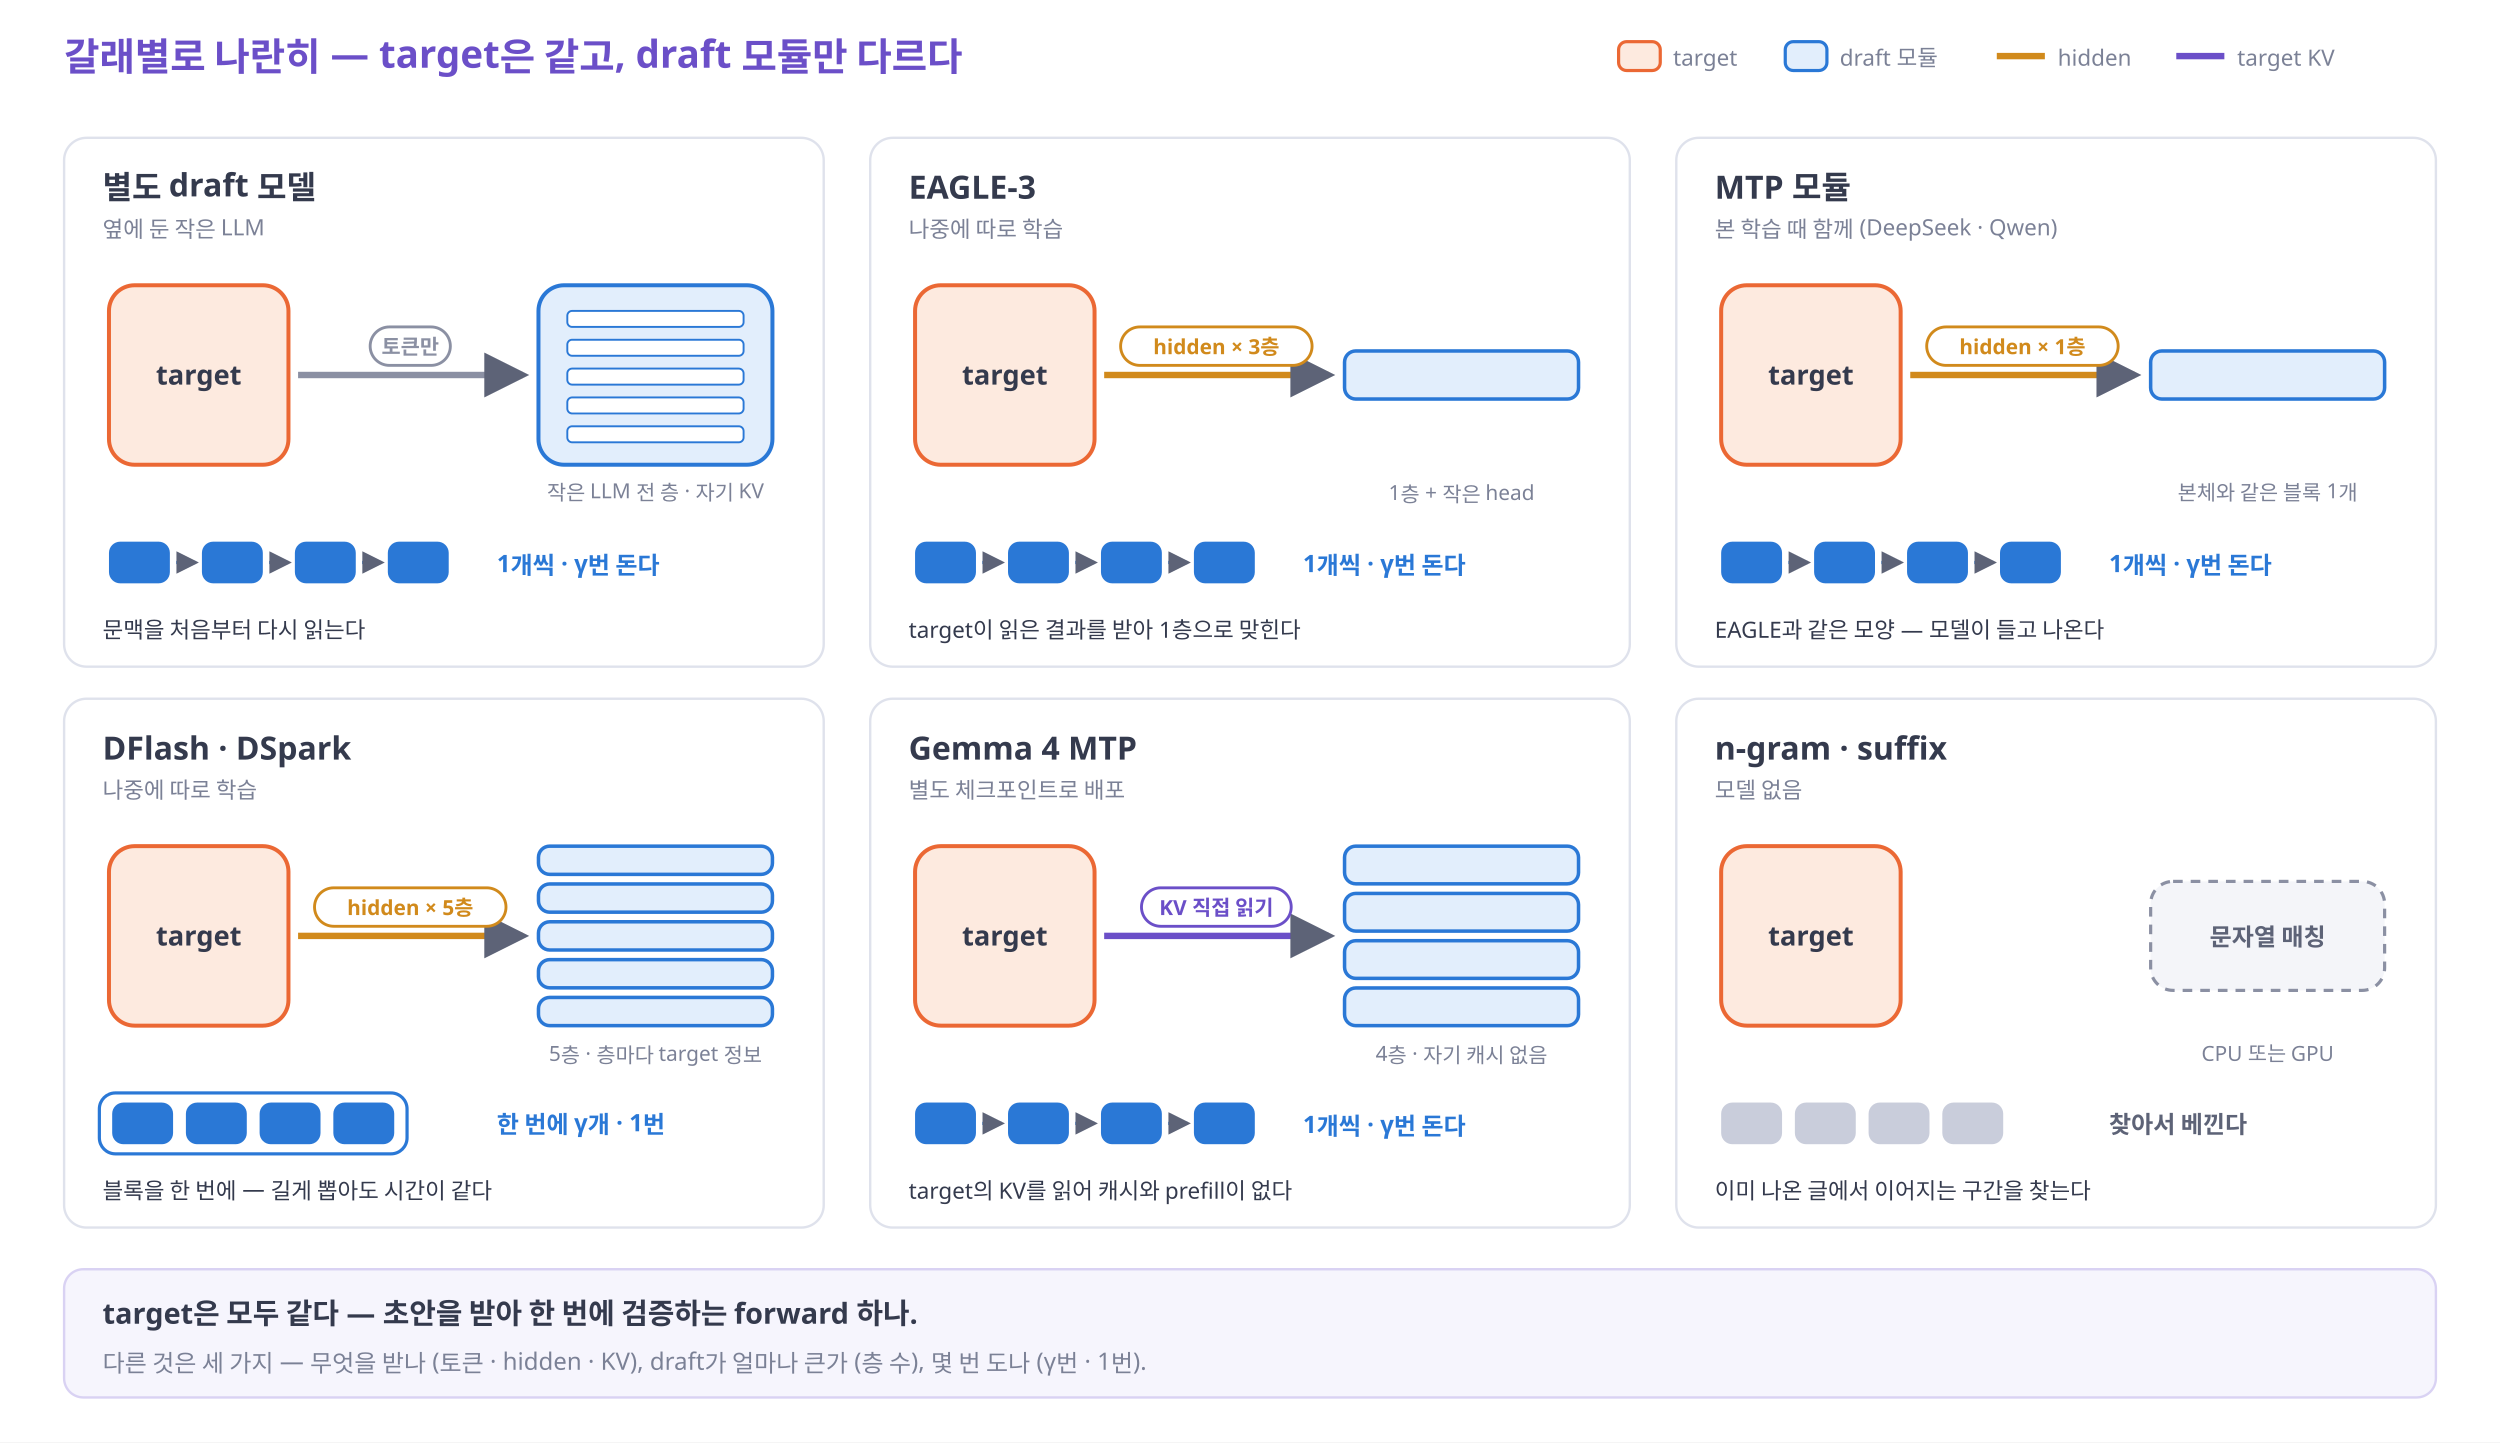
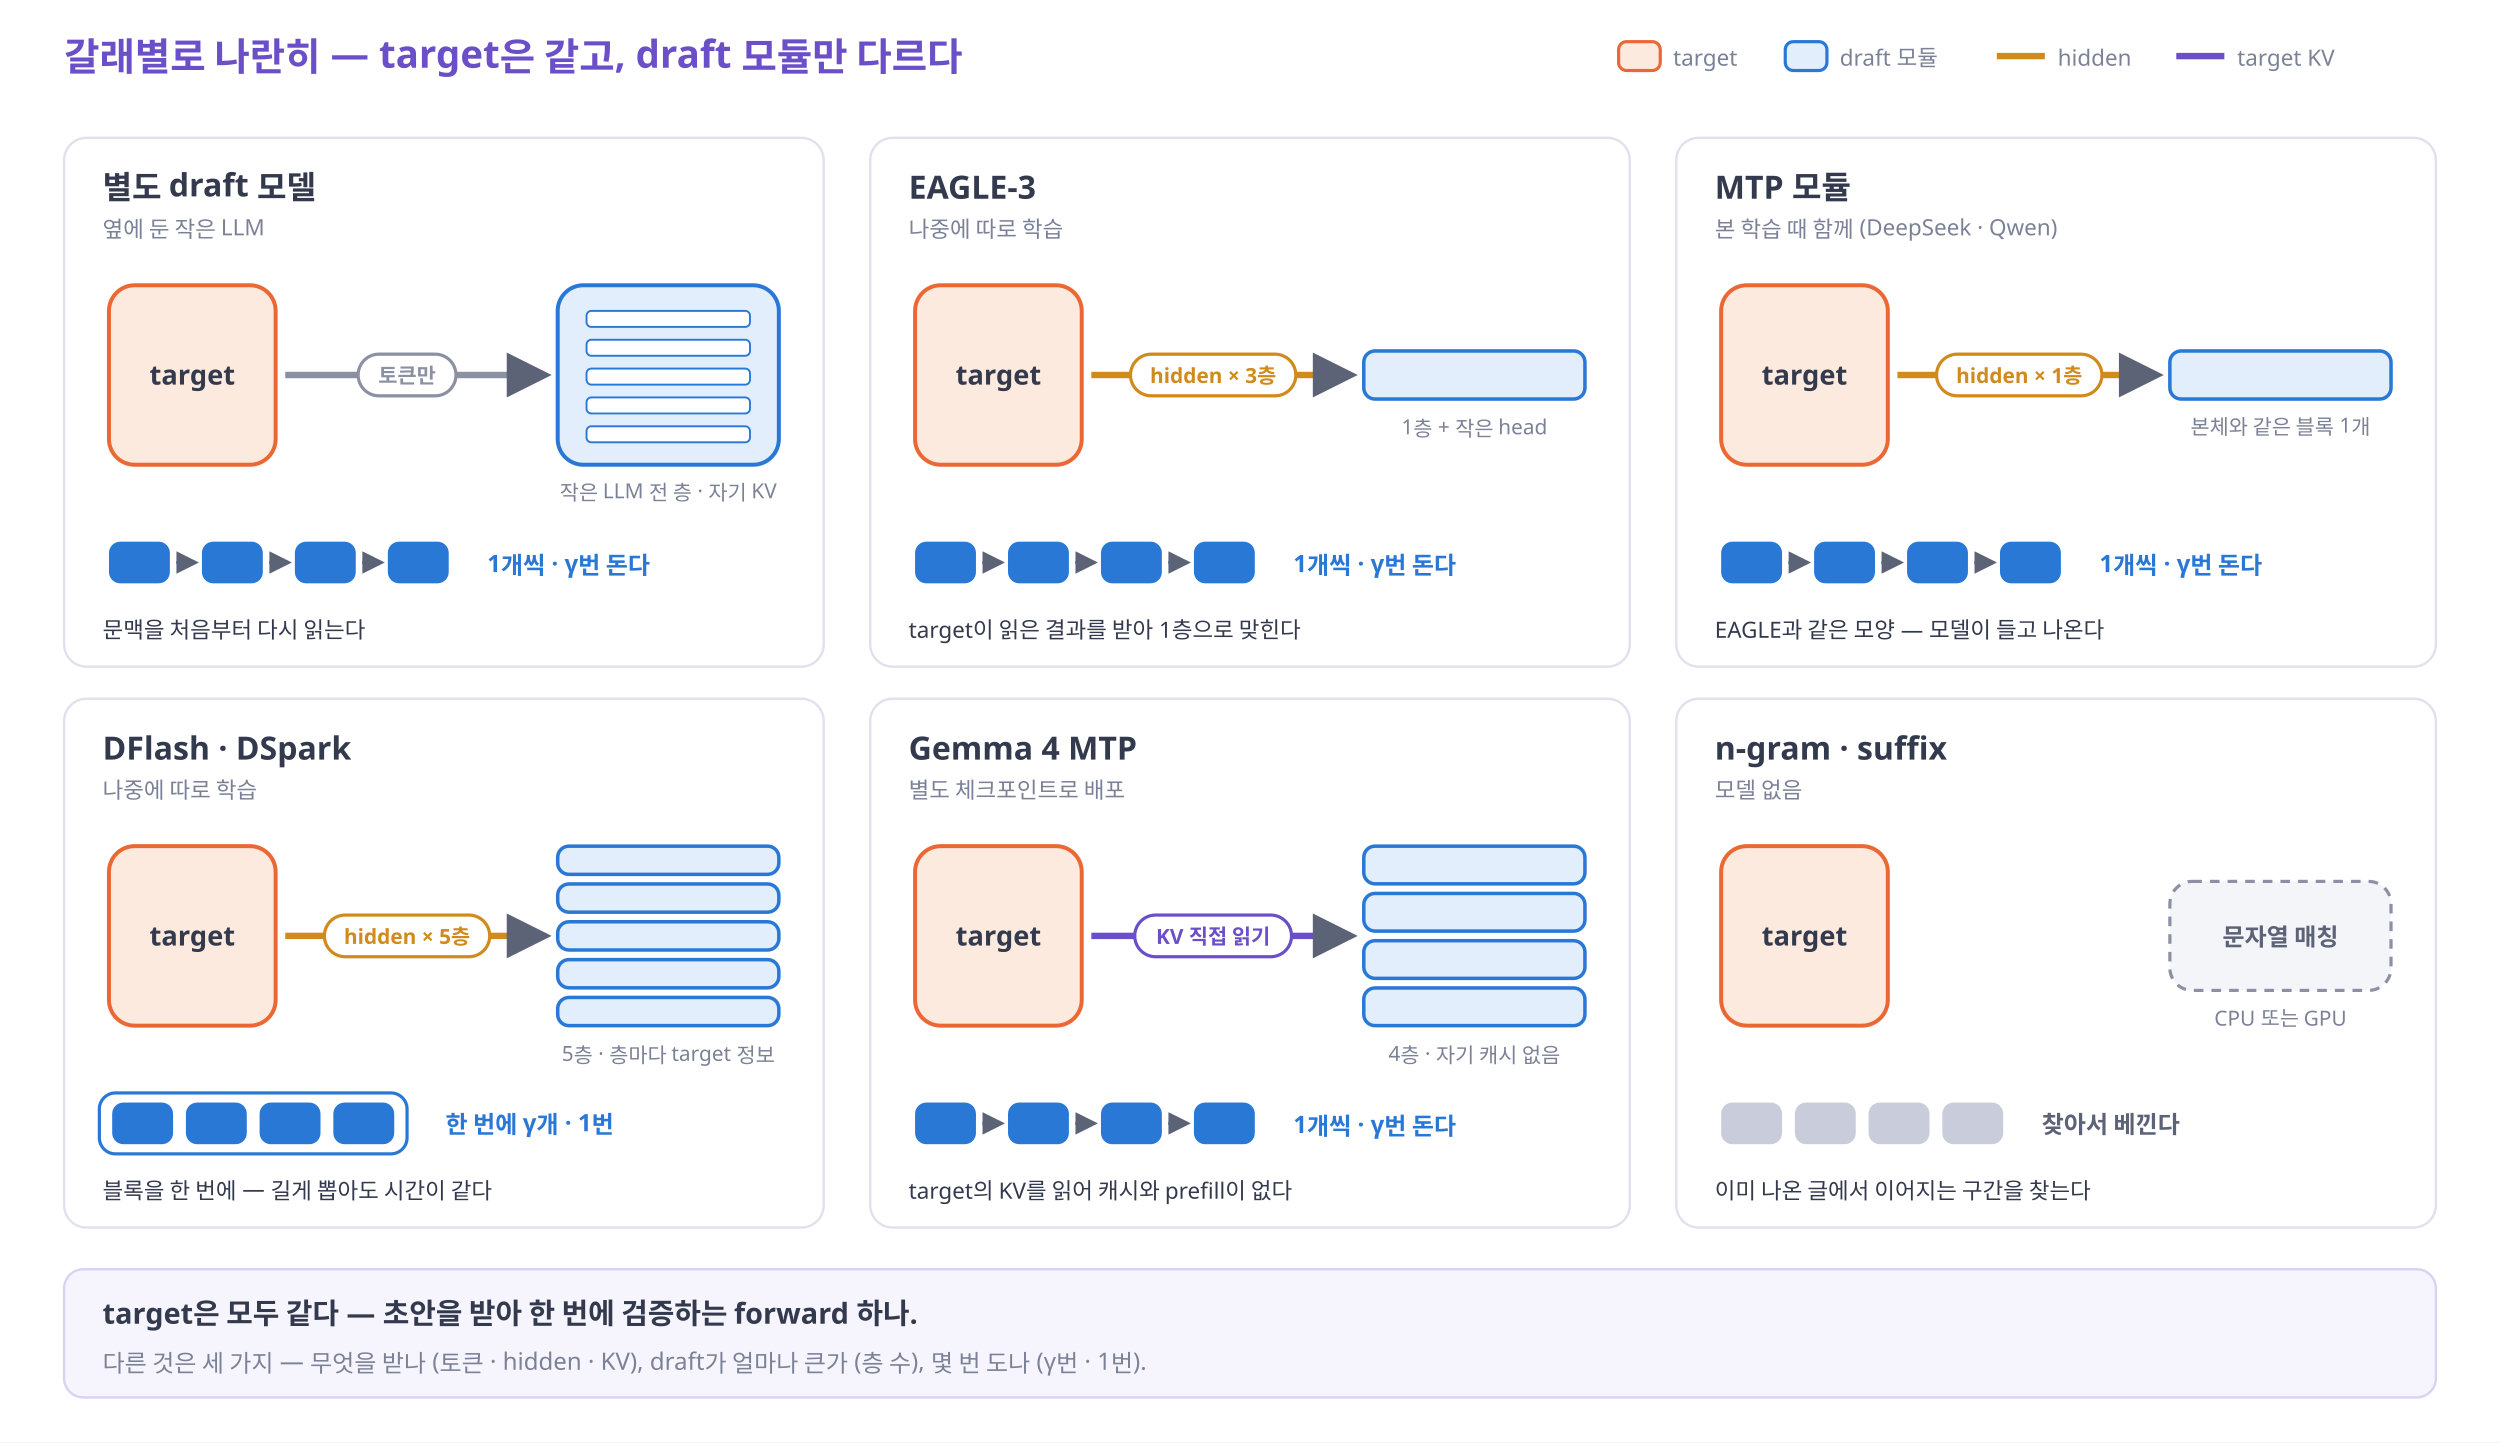
<svg xmlns="http://www.w3.org/2000/svg" viewBox="0 0 1560 900" width="1560" height="900">
  <defs>
    <marker id="ah" viewBox="0 0 10 10" refX="8.5" refY="5" markerWidth="7" markerHeight="7" orient="auto-start-reverse">
      <path d="M0,0 L10,5 L0,10 z" fill="#5d6377" />
    </marker>
  </defs>
  <rect width="100%" height="100%" fill="#ffffff" />
  <text x="40" y="44" font-family="'Noto Sans KR','Malgun Gothic',sans-serif" font-size="24" text-anchor="start" font-weight="700" fill="#6b4fc8">갈래별로 나란히 — target은 같고, draft 모듈만 다르다</text>
  <rect x="1010" y="26" width="26" height="18" rx="5" fill="#fdeadf" stroke="#eb6834" stroke-width="2" />
  <text x="1044" y="41" font-family="'Noto Sans KR','Malgun Gothic',sans-serif" font-size="14" text-anchor="start" font-weight="400" fill="#7b8196">target</text>
  <rect x="1114" y="26" width="26" height="18" rx="5" fill="#e2eefc" stroke="#2a78d6" stroke-width="2" />
  <text x="1148" y="41" font-family="'Noto Sans KR','Malgun Gothic',sans-serif" font-size="14" text-anchor="start" font-weight="400" fill="#7b8196">draft 모듈</text>
  <line x1="1246" y1="35" x2="1276" y2="35" stroke="#d18a1c" stroke-width="4" />
  <text x="1284" y="41" font-family="'Noto Sans KR','Malgun Gothic',sans-serif" font-size="14" text-anchor="start" font-weight="400" fill="#7b8196">hidden</text>
  <line x1="1358" y1="35" x2="1388" y2="35" stroke="#6b4fc8" stroke-width="4" />
  <text x="1396" y="41" font-family="'Noto Sans KR','Malgun Gothic',sans-serif" font-size="14" text-anchor="start" font-weight="400" fill="#7b8196">target KV</text>
  <rect x="40" y="86" width="474" height="330" rx="14" fill="#ffffff" stroke="#dfe2ec" stroke-width="1.5" />
  <text x="64" y="124" font-family="'Noto Sans KR','Malgun Gothic',sans-serif" font-size="20" text-anchor="start" font-weight="700" fill="#343a4d">별도 draft 모델</text>
  <text x="64" y="148" font-family="'Noto Sans KR','Malgun Gothic',sans-serif" font-size="14" text-anchor="start" font-weight="400" fill="#7b8196">옆에 둔 작은 LLM</text>
-   <rect x="68" y="178" width="112" height="112" rx="16" fill="#fdeadf" stroke="#eb6834" stroke-width="2.5" />
-   <text x="124" y="240" font-family="'Noto Sans KR','Malgun Gothic',sans-serif" font-size="17" text-anchor="middle" font-weight="700" fill="#343a4d">target</text>
-   <line x1="186" y1="234" x2="326" y2="234" stroke="#8b90a3" stroke-width="4" marker-end="url(#ah)" />
-   <rect x="230.98" y="204" width="50.04" height="24" rx="12" fill="#ffffff" stroke="#8b90a3" stroke-width="1.8" />
-   <text x="256" y="221" font-family="'Noto Sans KR','Malgun Gothic',sans-serif" font-size="13" text-anchor="middle" font-weight="700" fill="#8b90a3">토큰만</text>
-   <rect x="336" y="178" width="146" height="112" rx="16" fill="#e2eefc" stroke="#2a78d6" stroke-width="2.5" />
-   <rect x="354" y="194" width="110" height="10" rx="3" fill="#ffffff" stroke="#2a78d6" stroke-width="1.2" />
-   <rect x="354" y="212" width="110" height="10" rx="3" fill="#ffffff" stroke="#2a78d6" stroke-width="1.2" />
-   <rect x="354" y="230" width="110" height="10" rx="3" fill="#ffffff" stroke="#2a78d6" stroke-width="1.2" />
-   <rect x="354" y="248" width="110" height="10" rx="3" fill="#ffffff" stroke="#2a78d6" stroke-width="1.2" />
-   <rect x="354" y="266" width="110" height="10" rx="3" fill="#ffffff" stroke="#2a78d6" stroke-width="1.2" />
-   <text x="409.0" y="312" font-family="'Noto Sans KR','Malgun Gothic',sans-serif" font-size="13" text-anchor="middle" font-weight="400" fill="#7b8196">작은 LLM 전 층 · 자기 KV</text>
+   <rect x="68" y="178" width="104" height="112" rx="16" fill="#fdeadf" stroke="#eb6834" stroke-width="2.5" />
+   <text x="120" y="240" font-family="'Noto Sans KR','Malgun Gothic',sans-serif" font-size="17" text-anchor="middle" font-weight="700" fill="#343a4d">target</text>
+   <line x1="178" y1="234" x2="340" y2="234" stroke="#8b90a3" stroke-width="4" marker-end="url(#ah)" />
+   <rect x="223.475" y="221" width="61.05" height="26" rx="13" fill="#ffffff" stroke="#8b90a3" stroke-width="2" />
+   <text x="254" y="239" font-family="'Noto Sans KR','Malgun Gothic',sans-serif" font-size="13" text-anchor="middle" font-weight="700" fill="#8b90a3">토큰만</text>
+   <rect x="348" y="178" width="138" height="112" rx="16" fill="#e2eefc" stroke="#2a78d6" stroke-width="2.5" />
+   <rect x="366" y="194" width="102" height="10" rx="3" fill="#ffffff" stroke="#2a78d6" stroke-width="1.2" />
+   <rect x="366" y="212" width="102" height="10" rx="3" fill="#ffffff" stroke="#2a78d6" stroke-width="1.2" />
+   <rect x="366" y="230" width="102" height="10" rx="3" fill="#ffffff" stroke="#2a78d6" stroke-width="1.2" />
+   <rect x="366" y="248" width="102" height="10" rx="3" fill="#ffffff" stroke="#2a78d6" stroke-width="1.2" />
+   <rect x="366" y="266" width="102" height="10" rx="3" fill="#ffffff" stroke="#2a78d6" stroke-width="1.2" />
+   <text x="417.0" y="312" font-family="'Noto Sans KR','Malgun Gothic',sans-serif" font-size="13" text-anchor="middle" font-weight="400" fill="#7b8196">작은 LLM 전 층 · 자기 KV</text>
  <rect x="68" y="338" width="38" height="26" rx="7" fill="#2a78d6" stroke="none" stroke-width="2" />
  <line x1="110" y1="351" x2="122" y2="351" stroke="#2a78d6" stroke-width="2" marker-end="url(#ah)" />
  <rect x="126" y="338" width="38" height="26" rx="7" fill="#2a78d6" stroke="none" stroke-width="2" />
  <line x1="168" y1="351" x2="180" y2="351" stroke="#2a78d6" stroke-width="2" marker-end="url(#ah)" />
  <rect x="184" y="338" width="38" height="26" rx="7" fill="#2a78d6" stroke="none" stroke-width="2" />
  <line x1="226" y1="351" x2="238" y2="351" stroke="#2a78d6" stroke-width="2" marker-end="url(#ah)" />
  <rect x="242" y="338" width="38" height="26" rx="7" fill="#2a78d6" stroke="none" stroke-width="2" />
-   <text x="310" y="357" font-family="'Noto Sans KR','Malgun Gothic',sans-serif" font-size="15" text-anchor="start" font-weight="700" fill="#2a78d6">1개씩 · γ번 돈다</text>
+   <text x="304" y="357" font-family="'Noto Sans KR','Malgun Gothic',sans-serif" font-size="15" text-anchor="start" font-weight="700" fill="#2a78d6">1개씩 · γ번 돈다</text>
  <text x="64" y="398" font-family="'Noto Sans KR','Malgun Gothic',sans-serif" font-size="14" text-anchor="start" font-weight="400" fill="#343a4d">문맥을 처음부터 다시 읽는다</text>
  <rect x="543" y="86" width="474" height="330" rx="14" fill="#ffffff" stroke="#dfe2ec" stroke-width="1.5" />
  <text x="567" y="124" font-family="'Noto Sans KR','Malgun Gothic',sans-serif" font-size="20" text-anchor="start" font-weight="700" fill="#343a4d">EAGLE-3</text>
  <text x="567" y="148" font-family="'Noto Sans KR','Malgun Gothic',sans-serif" font-size="14" text-anchor="start" font-weight="400" fill="#7b8196">나중에 따로 학습</text>
-   <rect x="571" y="178" width="112" height="112" rx="16" fill="#fdeadf" stroke="#eb6834" stroke-width="2.5" />
-   <text x="627" y="240" font-family="'Noto Sans KR','Malgun Gothic',sans-serif" font-size="17" text-anchor="middle" font-weight="700" fill="#343a4d">target</text>
-   <line x1="689" y1="234" x2="829" y2="234" stroke="#d18a1c" stroke-width="4" marker-end="url(#ah)" />
-   <rect x="699.26" y="204" width="119.48" height="24" rx="12" fill="#ffffff" stroke="#d18a1c" stroke-width="1.8" />
-   <text x="759" y="221" font-family="'Noto Sans KR','Malgun Gothic',sans-serif" font-size="13" text-anchor="middle" font-weight="700" fill="#d18a1c">hidden × 3층</text>
-   <rect x="839" y="219.0" width="146" height="30" rx="7" fill="#e2eefc" stroke="#2a78d6" stroke-width="2.2" />
-   <text x="912.0" y="312" font-family="'Noto Sans KR','Malgun Gothic',sans-serif" font-size="13" text-anchor="middle" font-weight="400" fill="#7b8196">1층 + 작은 head</text>
+   <rect x="571" y="178" width="104" height="112" rx="16" fill="#fdeadf" stroke="#eb6834" stroke-width="2.5" />
+   <text x="623" y="240" font-family="'Noto Sans KR','Malgun Gothic',sans-serif" font-size="17" text-anchor="middle" font-weight="700" fill="#343a4d">target</text>
+   <line x1="681" y1="234" x2="843" y2="234" stroke="#d18a1c" stroke-width="4" marker-end="url(#ah)" />
+   <rect x="705.415" y="221" width="103.17" height="26" rx="13" fill="#ffffff" stroke="#d18a1c" stroke-width="2" />
+   <text x="757" y="239" font-family="'Noto Sans KR','Malgun Gothic',sans-serif" font-size="13" text-anchor="middle" font-weight="700" fill="#d18a1c">hidden × 3층</text>
+   <rect x="851" y="219.0" width="138" height="30" rx="7" fill="#e2eefc" stroke="#2a78d6" stroke-width="2.2" />
+   <text x="920.0" y="271.0" font-family="'Noto Sans KR','Malgun Gothic',sans-serif" font-size="13" text-anchor="middle" font-weight="400" fill="#7b8196">1층 + 작은 head</text>
  <rect x="571" y="338" width="38" height="26" rx="7" fill="#2a78d6" stroke="none" stroke-width="2" />
  <line x1="613" y1="351" x2="625" y2="351" stroke="#2a78d6" stroke-width="2" marker-end="url(#ah)" />
  <rect x="629" y="338" width="38" height="26" rx="7" fill="#2a78d6" stroke="none" stroke-width="2" />
  <line x1="671" y1="351" x2="683" y2="351" stroke="#2a78d6" stroke-width="2" marker-end="url(#ah)" />
  <rect x="687" y="338" width="38" height="26" rx="7" fill="#2a78d6" stroke="none" stroke-width="2" />
  <line x1="729" y1="351" x2="741" y2="351" stroke="#2a78d6" stroke-width="2" marker-end="url(#ah)" />
  <rect x="745" y="338" width="38" height="26" rx="7" fill="#2a78d6" stroke="none" stroke-width="2" />
-   <text x="813" y="357" font-family="'Noto Sans KR','Malgun Gothic',sans-serif" font-size="15" text-anchor="start" font-weight="700" fill="#2a78d6">1개씩 · γ번 돈다</text>
+   <text x="807" y="357" font-family="'Noto Sans KR','Malgun Gothic',sans-serif" font-size="15" text-anchor="start" font-weight="700" fill="#2a78d6">1개씩 · γ번 돈다</text>
  <text x="567" y="398" font-family="'Noto Sans KR','Malgun Gothic',sans-serif" font-size="14" text-anchor="start" font-weight="400" fill="#343a4d">target이 읽은 결과를 받아 1층으로 맞힌다</text>
  <rect x="1046" y="86" width="474" height="330" rx="14" fill="#ffffff" stroke="#dfe2ec" stroke-width="1.5" />
  <text x="1070" y="124" font-family="'Noto Sans KR','Malgun Gothic',sans-serif" font-size="20" text-anchor="start" font-weight="700" fill="#343a4d">MTP 모듈</text>
  <text x="1070" y="148" font-family="'Noto Sans KR','Malgun Gothic',sans-serif" font-size="14" text-anchor="start" font-weight="400" fill="#7b8196">본 학습 때 함께 (DeepSeek · Qwen)</text>
-   <rect x="1074" y="178" width="112" height="112" rx="16" fill="#fdeadf" stroke="#eb6834" stroke-width="2.5" />
-   <text x="1130" y="240" font-family="'Noto Sans KR','Malgun Gothic',sans-serif" font-size="17" text-anchor="middle" font-weight="700" fill="#343a4d">target</text>
-   <line x1="1192" y1="234" x2="1332" y2="234" stroke="#d18a1c" stroke-width="4" marker-end="url(#ah)" />
-   <rect x="1202.26" y="204" width="119.48" height="24" rx="12" fill="#ffffff" stroke="#d18a1c" stroke-width="1.8" />
-   <text x="1262" y="221" font-family="'Noto Sans KR','Malgun Gothic',sans-serif" font-size="13" text-anchor="middle" font-weight="700" fill="#d18a1c">hidden × 1층</text>
-   <rect x="1342" y="219.0" width="146" height="30" rx="7" fill="#e2eefc" stroke="#2a78d6" stroke-width="2.2" />
-   <text x="1415.0" y="312" font-family="'Noto Sans KR','Malgun Gothic',sans-serif" font-size="13" text-anchor="middle" font-weight="400" fill="#7b8196">본체와 같은 블록 1개</text>
+   <rect x="1074" y="178" width="104" height="112" rx="16" fill="#fdeadf" stroke="#eb6834" stroke-width="2.5" />
+   <text x="1126" y="240" font-family="'Noto Sans KR','Malgun Gothic',sans-serif" font-size="17" text-anchor="middle" font-weight="700" fill="#343a4d">target</text>
+   <line x1="1184" y1="234" x2="1346" y2="234" stroke="#d18a1c" stroke-width="4" marker-end="url(#ah)" />
+   <rect x="1208.415" y="221" width="103.17" height="26" rx="13" fill="#ffffff" stroke="#d18a1c" stroke-width="2" />
+   <text x="1260" y="239" font-family="'Noto Sans KR','Malgun Gothic',sans-serif" font-size="13" text-anchor="middle" font-weight="700" fill="#d18a1c">hidden × 1층</text>
+   <rect x="1354" y="219.0" width="138" height="30" rx="7" fill="#e2eefc" stroke="#2a78d6" stroke-width="2.2" />
+   <text x="1423.0" y="271.0" font-family="'Noto Sans KR','Malgun Gothic',sans-serif" font-size="13" text-anchor="middle" font-weight="400" fill="#7b8196">본체와 같은 블록 1개</text>
  <rect x="1074" y="338" width="38" height="26" rx="7" fill="#2a78d6" stroke="none" stroke-width="2" />
  <line x1="1116" y1="351" x2="1128" y2="351" stroke="#2a78d6" stroke-width="2" marker-end="url(#ah)" />
  <rect x="1132" y="338" width="38" height="26" rx="7" fill="#2a78d6" stroke="none" stroke-width="2" />
  <line x1="1174" y1="351" x2="1186" y2="351" stroke="#2a78d6" stroke-width="2" marker-end="url(#ah)" />
  <rect x="1190" y="338" width="38" height="26" rx="7" fill="#2a78d6" stroke="none" stroke-width="2" />
  <line x1="1232" y1="351" x2="1244" y2="351" stroke="#2a78d6" stroke-width="2" marker-end="url(#ah)" />
  <rect x="1248" y="338" width="38" height="26" rx="7" fill="#2a78d6" stroke="none" stroke-width="2" />
-   <text x="1316" y="357" font-family="'Noto Sans KR','Malgun Gothic',sans-serif" font-size="15" text-anchor="start" font-weight="700" fill="#2a78d6">1개씩 · γ번 돈다</text>
+   <text x="1310" y="357" font-family="'Noto Sans KR','Malgun Gothic',sans-serif" font-size="15" text-anchor="start" font-weight="700" fill="#2a78d6">1개씩 · γ번 돈다</text>
  <text x="1070" y="398" font-family="'Noto Sans KR','Malgun Gothic',sans-serif" font-size="14" text-anchor="start" font-weight="400" fill="#343a4d">EAGLE과 같은 모양 — 모델이 들고 나온다</text>
  <rect x="40" y="436" width="474" height="330" rx="14" fill="#ffffff" stroke="#dfe2ec" stroke-width="1.5" />
  <text x="64" y="474" font-family="'Noto Sans KR','Malgun Gothic',sans-serif" font-size="20" text-anchor="start" font-weight="700" fill="#343a4d">DFlash · DSpark</text>
  <text x="64" y="498" font-family="'Noto Sans KR','Malgun Gothic',sans-serif" font-size="14" text-anchor="start" font-weight="400" fill="#7b8196">나중에 따로 학습</text>
-   <rect x="68" y="528" width="112" height="112" rx="16" fill="#fdeadf" stroke="#eb6834" stroke-width="2.5" />
-   <text x="124" y="590" font-family="'Noto Sans KR','Malgun Gothic',sans-serif" font-size="17" text-anchor="middle" font-weight="700" fill="#343a4d">target</text>
-   <line x1="186" y1="584" x2="326" y2="584" stroke="#d18a1c" stroke-width="4" marker-end="url(#ah)" />
-   <rect x="196.26" y="554" width="119.48" height="24" rx="12" fill="#ffffff" stroke="#d18a1c" stroke-width="1.8" />
-   <text x="256" y="571" font-family="'Noto Sans KR','Malgun Gothic',sans-serif" font-size="13" text-anchor="middle" font-weight="700" fill="#d18a1c">hidden × 5층</text>
-   <rect x="336" y="528.0" width="146" height="17.6" rx="7" fill="#e2eefc" stroke="#2a78d6" stroke-width="2.2" />
-   <rect x="336" y="551.6" width="146" height="17.6" rx="7" fill="#e2eefc" stroke="#2a78d6" stroke-width="2.2" />
-   <rect x="336" y="575.2" width="146" height="17.6" rx="7" fill="#e2eefc" stroke="#2a78d6" stroke-width="2.2" />
-   <rect x="336" y="598.8" width="146" height="17.6" rx="7" fill="#e2eefc" stroke="#2a78d6" stroke-width="2.2" />
-   <rect x="336" y="622.4" width="146" height="17.6" rx="7" fill="#e2eefc" stroke="#2a78d6" stroke-width="2.2" />
-   <text x="409.0" y="662" font-family="'Noto Sans KR','Malgun Gothic',sans-serif" font-size="13" text-anchor="middle" font-weight="400" fill="#7b8196">5층 · 층마다 target 정보</text>
+   <rect x="68" y="528" width="104" height="112" rx="16" fill="#fdeadf" stroke="#eb6834" stroke-width="2.5" />
+   <text x="120" y="590" font-family="'Noto Sans KR','Malgun Gothic',sans-serif" font-size="17" text-anchor="middle" font-weight="700" fill="#343a4d">target</text>
+   <line x1="178" y1="584" x2="340" y2="584" stroke="#d18a1c" stroke-width="4" marker-end="url(#ah)" />
+   <rect x="202.415" y="571" width="103.17" height="26" rx="13" fill="#ffffff" stroke="#d18a1c" stroke-width="2" />
+   <text x="254" y="589" font-family="'Noto Sans KR','Malgun Gothic',sans-serif" font-size="13" text-anchor="middle" font-weight="700" fill="#d18a1c">hidden × 5층</text>
+   <rect x="348" y="528.0" width="138" height="17.6" rx="7" fill="#e2eefc" stroke="#2a78d6" stroke-width="2.2" />
+   <rect x="348" y="551.6" width="138" height="17.6" rx="7" fill="#e2eefc" stroke="#2a78d6" stroke-width="2.2" />
+   <rect x="348" y="575.2" width="138" height="17.6" rx="7" fill="#e2eefc" stroke="#2a78d6" stroke-width="2.2" />
+   <rect x="348" y="598.8" width="138" height="17.6" rx="7" fill="#e2eefc" stroke="#2a78d6" stroke-width="2.2" />
+   <rect x="348" y="622.4" width="138" height="17.6" rx="7" fill="#e2eefc" stroke="#2a78d6" stroke-width="2.2" />
+   <text x="417.0" y="662.0" font-family="'Noto Sans KR','Malgun Gothic',sans-serif" font-size="13" text-anchor="middle" font-weight="400" fill="#7b8196">5층 · 층마다 target 정보</text>
  <rect x="62" y="682" width="192" height="38" rx="10" fill="none" stroke="#2a78d6" stroke-width="2" />
  <rect x="70" y="688" width="38" height="26" rx="7" fill="#2a78d6" stroke="none" stroke-width="2" />
  <rect x="116" y="688" width="38" height="26" rx="7" fill="#2a78d6" stroke="none" stroke-width="2" />
  <rect x="162" y="688" width="38" height="26" rx="7" fill="#2a78d6" stroke="none" stroke-width="2" />
  <rect x="208" y="688" width="38" height="26" rx="7" fill="#2a78d6" stroke="none" stroke-width="2" />
-   <text x="310" y="707" font-family="'Noto Sans KR','Malgun Gothic',sans-serif" font-size="15" text-anchor="start" font-weight="700" fill="#2a78d6">한 번에 γ개 · 1번</text>
+   <text x="278" y="707" font-family="'Noto Sans KR','Malgun Gothic',sans-serif" font-size="15" text-anchor="start" font-weight="700" fill="#2a78d6">한 번에 γ개 · 1번</text>
  <text x="64" y="748" font-family="'Noto Sans KR','Malgun Gothic',sans-serif" font-size="14" text-anchor="start" font-weight="400" fill="#343a4d">블록을 한 번에 — 길게 뽑아도 시간이 같다</text>
  <rect x="543" y="436" width="474" height="330" rx="14" fill="#ffffff" stroke="#dfe2ec" stroke-width="1.5" />
  <text x="567" y="474" font-family="'Noto Sans KR','Malgun Gothic',sans-serif" font-size="20" text-anchor="start" font-weight="700" fill="#343a4d">Gemma 4 MTP</text>
  <text x="567" y="498" font-family="'Noto Sans KR','Malgun Gothic',sans-serif" font-size="14" text-anchor="start" font-weight="400" fill="#7b8196">별도 체크포인트로 배포</text>
-   <rect x="571" y="528" width="112" height="112" rx="16" fill="#fdeadf" stroke="#eb6834" stroke-width="2.5" />
-   <text x="627" y="590" font-family="'Noto Sans KR','Malgun Gothic',sans-serif" font-size="17" text-anchor="middle" font-weight="700" fill="#343a4d">target</text>
-   <line x1="689" y1="584" x2="829" y2="584" stroke="#6b4fc8" stroke-width="4" marker-end="url(#ah)" />
-   <rect x="712.28" y="554" width="93.44" height="24" rx="12" fill="#ffffff" stroke="#6b4fc8" stroke-width="1.8" />
-   <text x="759" y="571" font-family="'Noto Sans KR','Malgun Gothic',sans-serif" font-size="13" text-anchor="middle" font-weight="700" fill="#6b4fc8">KV 직접 읽기</text>
-   <rect x="839" y="528.0" width="146" height="23.5" rx="7" fill="#e2eefc" stroke="#2a78d6" stroke-width="2.2" />
-   <rect x="839" y="557.5" width="146" height="23.5" rx="7" fill="#e2eefc" stroke="#2a78d6" stroke-width="2.2" />
-   <rect x="839" y="587.0" width="146" height="23.5" rx="7" fill="#e2eefc" stroke="#2a78d6" stroke-width="2.2" />
-   <rect x="839" y="616.5" width="146" height="23.5" rx="7" fill="#e2eefc" stroke="#2a78d6" stroke-width="2.2" />
-   <text x="912.0" y="662" font-family="'Noto Sans KR','Malgun Gothic',sans-serif" font-size="13" text-anchor="middle" font-weight="400" fill="#7b8196">4층 · 자기 캐시 없음</text>
+   <rect x="571" y="528" width="104" height="112" rx="16" fill="#fdeadf" stroke="#eb6834" stroke-width="2.5" />
+   <text x="623" y="590" font-family="'Noto Sans KR','Malgun Gothic',sans-serif" font-size="17" text-anchor="middle" font-weight="700" fill="#343a4d">target</text>
+   <line x1="681" y1="584" x2="843" y2="584" stroke="#6b4fc8" stroke-width="4" marker-end="url(#ah)" />
+   <rect x="708.08" y="571" width="97.84" height="26" rx="13" fill="#ffffff" stroke="#6b4fc8" stroke-width="2" />
+   <text x="757" y="589" font-family="'Noto Sans KR','Malgun Gothic',sans-serif" font-size="13" text-anchor="middle" font-weight="700" fill="#6b4fc8">KV 직접 읽기</text>
+   <rect x="851" y="528.0" width="138" height="23.5" rx="7" fill="#e2eefc" stroke="#2a78d6" stroke-width="2.2" />
+   <rect x="851" y="557.5" width="138" height="23.5" rx="7" fill="#e2eefc" stroke="#2a78d6" stroke-width="2.2" />
+   <rect x="851" y="587.0" width="138" height="23.5" rx="7" fill="#e2eefc" stroke="#2a78d6" stroke-width="2.2" />
+   <rect x="851" y="616.5" width="138" height="23.5" rx="7" fill="#e2eefc" stroke="#2a78d6" stroke-width="2.2" />
+   <text x="920.0" y="662.0" font-family="'Noto Sans KR','Malgun Gothic',sans-serif" font-size="13" text-anchor="middle" font-weight="400" fill="#7b8196">4층 · 자기 캐시 없음</text>
  <rect x="571" y="688" width="38" height="26" rx="7" fill="#2a78d6" stroke="none" stroke-width="2" />
  <line x1="613" y1="701" x2="625" y2="701" stroke="#2a78d6" stroke-width="2" marker-end="url(#ah)" />
  <rect x="629" y="688" width="38" height="26" rx="7" fill="#2a78d6" stroke="none" stroke-width="2" />
  <line x1="671" y1="701" x2="683" y2="701" stroke="#2a78d6" stroke-width="2" marker-end="url(#ah)" />
  <rect x="687" y="688" width="38" height="26" rx="7" fill="#2a78d6" stroke="none" stroke-width="2" />
  <line x1="729" y1="701" x2="741" y2="701" stroke="#2a78d6" stroke-width="2" marker-end="url(#ah)" />
  <rect x="745" y="688" width="38" height="26" rx="7" fill="#2a78d6" stroke="none" stroke-width="2" />
-   <text x="813" y="707" font-family="'Noto Sans KR','Malgun Gothic',sans-serif" font-size="15" text-anchor="start" font-weight="700" fill="#2a78d6">1개씩 · γ번 돈다</text>
+   <text x="807" y="707" font-family="'Noto Sans KR','Malgun Gothic',sans-serif" font-size="15" text-anchor="start" font-weight="700" fill="#2a78d6">1개씩 · γ번 돈다</text>
  <text x="567" y="748" font-family="'Noto Sans KR','Malgun Gothic',sans-serif" font-size="14" text-anchor="start" font-weight="400" fill="#343a4d">target의 KV를 읽어 캐시와 prefill이 없다</text>
  <rect x="1046" y="436" width="474" height="330" rx="14" fill="#ffffff" stroke="#dfe2ec" stroke-width="1.5" />
  <text x="1070" y="474" font-family="'Noto Sans KR','Malgun Gothic',sans-serif" font-size="20" text-anchor="start" font-weight="700" fill="#343a4d">n-gram · suffix</text>
  <text x="1070" y="498" font-family="'Noto Sans KR','Malgun Gothic',sans-serif" font-size="14" text-anchor="start" font-weight="400" fill="#7b8196">모델 없음</text>
-   <rect x="1074" y="528" width="112" height="112" rx="16" fill="#fdeadf" stroke="#eb6834" stroke-width="2.5" />
-   <text x="1130" y="590" font-family="'Noto Sans KR','Malgun Gothic',sans-serif" font-size="17" text-anchor="middle" font-weight="700" fill="#343a4d">target</text>
-   <rect x="1342" y="550" width="146" height="68" rx="14" fill="#f4f5f9" stroke="#8b90a3" stroke-width="2" stroke-dasharray="6 5" />
-   <text x="1415.0" y="590.0" font-family="'Noto Sans KR','Malgun Gothic',sans-serif" font-size="15" text-anchor="middle" font-weight="700" fill="#5d6377">문자열 매칭</text>
-   <text x="1415.0" y="662" font-family="'Noto Sans KR','Malgun Gothic',sans-serif" font-size="13" text-anchor="middle" font-weight="400" fill="#7b8196">CPU 또는 GPU</text>
+   <rect x="1074" y="528" width="104" height="112" rx="16" fill="#fdeadf" stroke="#eb6834" stroke-width="2.5" />
+   <text x="1126" y="590" font-family="'Noto Sans KR','Malgun Gothic',sans-serif" font-size="17" text-anchor="middle" font-weight="700" fill="#343a4d">target</text>
+   <rect x="1354" y="550" width="138" height="68" rx="14" fill="#f4f5f9" stroke="#8b90a3" stroke-width="2" stroke-dasharray="6 5" />
+   <text x="1423.0" y="590.0" font-family="'Noto Sans KR','Malgun Gothic',sans-serif" font-size="15" text-anchor="middle" font-weight="700" fill="#5d6377">문자열 매칭</text>
+   <text x="1423.0" y="640" font-family="'Noto Sans KR','Malgun Gothic',sans-serif" font-size="13" text-anchor="middle" font-weight="400" fill="#7b8196">CPU 또는 GPU</text>
  <rect x="1074" y="688" width="38" height="26" rx="7" fill="#c9cddb" stroke="none" stroke-width="2" />
  <rect x="1120" y="688" width="38" height="26" rx="7" fill="#c9cddb" stroke="none" stroke-width="2" />
  <rect x="1166" y="688" width="38" height="26" rx="7" fill="#c9cddb" stroke="none" stroke-width="2" />
  <rect x="1212" y="688" width="38" height="26" rx="7" fill="#c9cddb" stroke="none" stroke-width="2" />
-   <text x="1316" y="707" font-family="'Noto Sans KR','Malgun Gothic',sans-serif" font-size="15" text-anchor="start" font-weight="700" fill="#5d6377">찾아서 베낀다</text>
+   <text x="1274" y="707" font-family="'Noto Sans KR','Malgun Gothic',sans-serif" font-size="15" text-anchor="start" font-weight="700" fill="#5d6377">찾아서 베낀다</text>
  <text x="1070" y="748" font-family="'Noto Sans KR','Malgun Gothic',sans-serif" font-size="14" text-anchor="start" font-weight="400" fill="#343a4d">이미 나온 글에서 이어지는 구간을 찾는다</text>
  <rect x="40" y="792" width="1480" height="80" rx="12" fill="#f6f5fd" stroke="#d9d2f3" stroke-width="1.5" />
  <text x="64" y="826" font-family="'Noto Sans KR','Malgun Gothic',sans-serif" font-size="18" text-anchor="start" font-weight="700" fill="#343a4d">target은 모두 같다 — 초안을 받아 한 번에 검증하는 forward 하나.</text>
  <text x="64" y="856" font-family="'Noto Sans KR','Malgun Gothic',sans-serif" font-size="15" text-anchor="start" font-weight="400" fill="#7b8196">다른 것은 세 가지 — 무엇을 받나 (토큰 · hidden · KV), draft가 얼마나 큰가 (층 수), 몇 번 도나 (γ번 · 1번).</text>
</svg>
